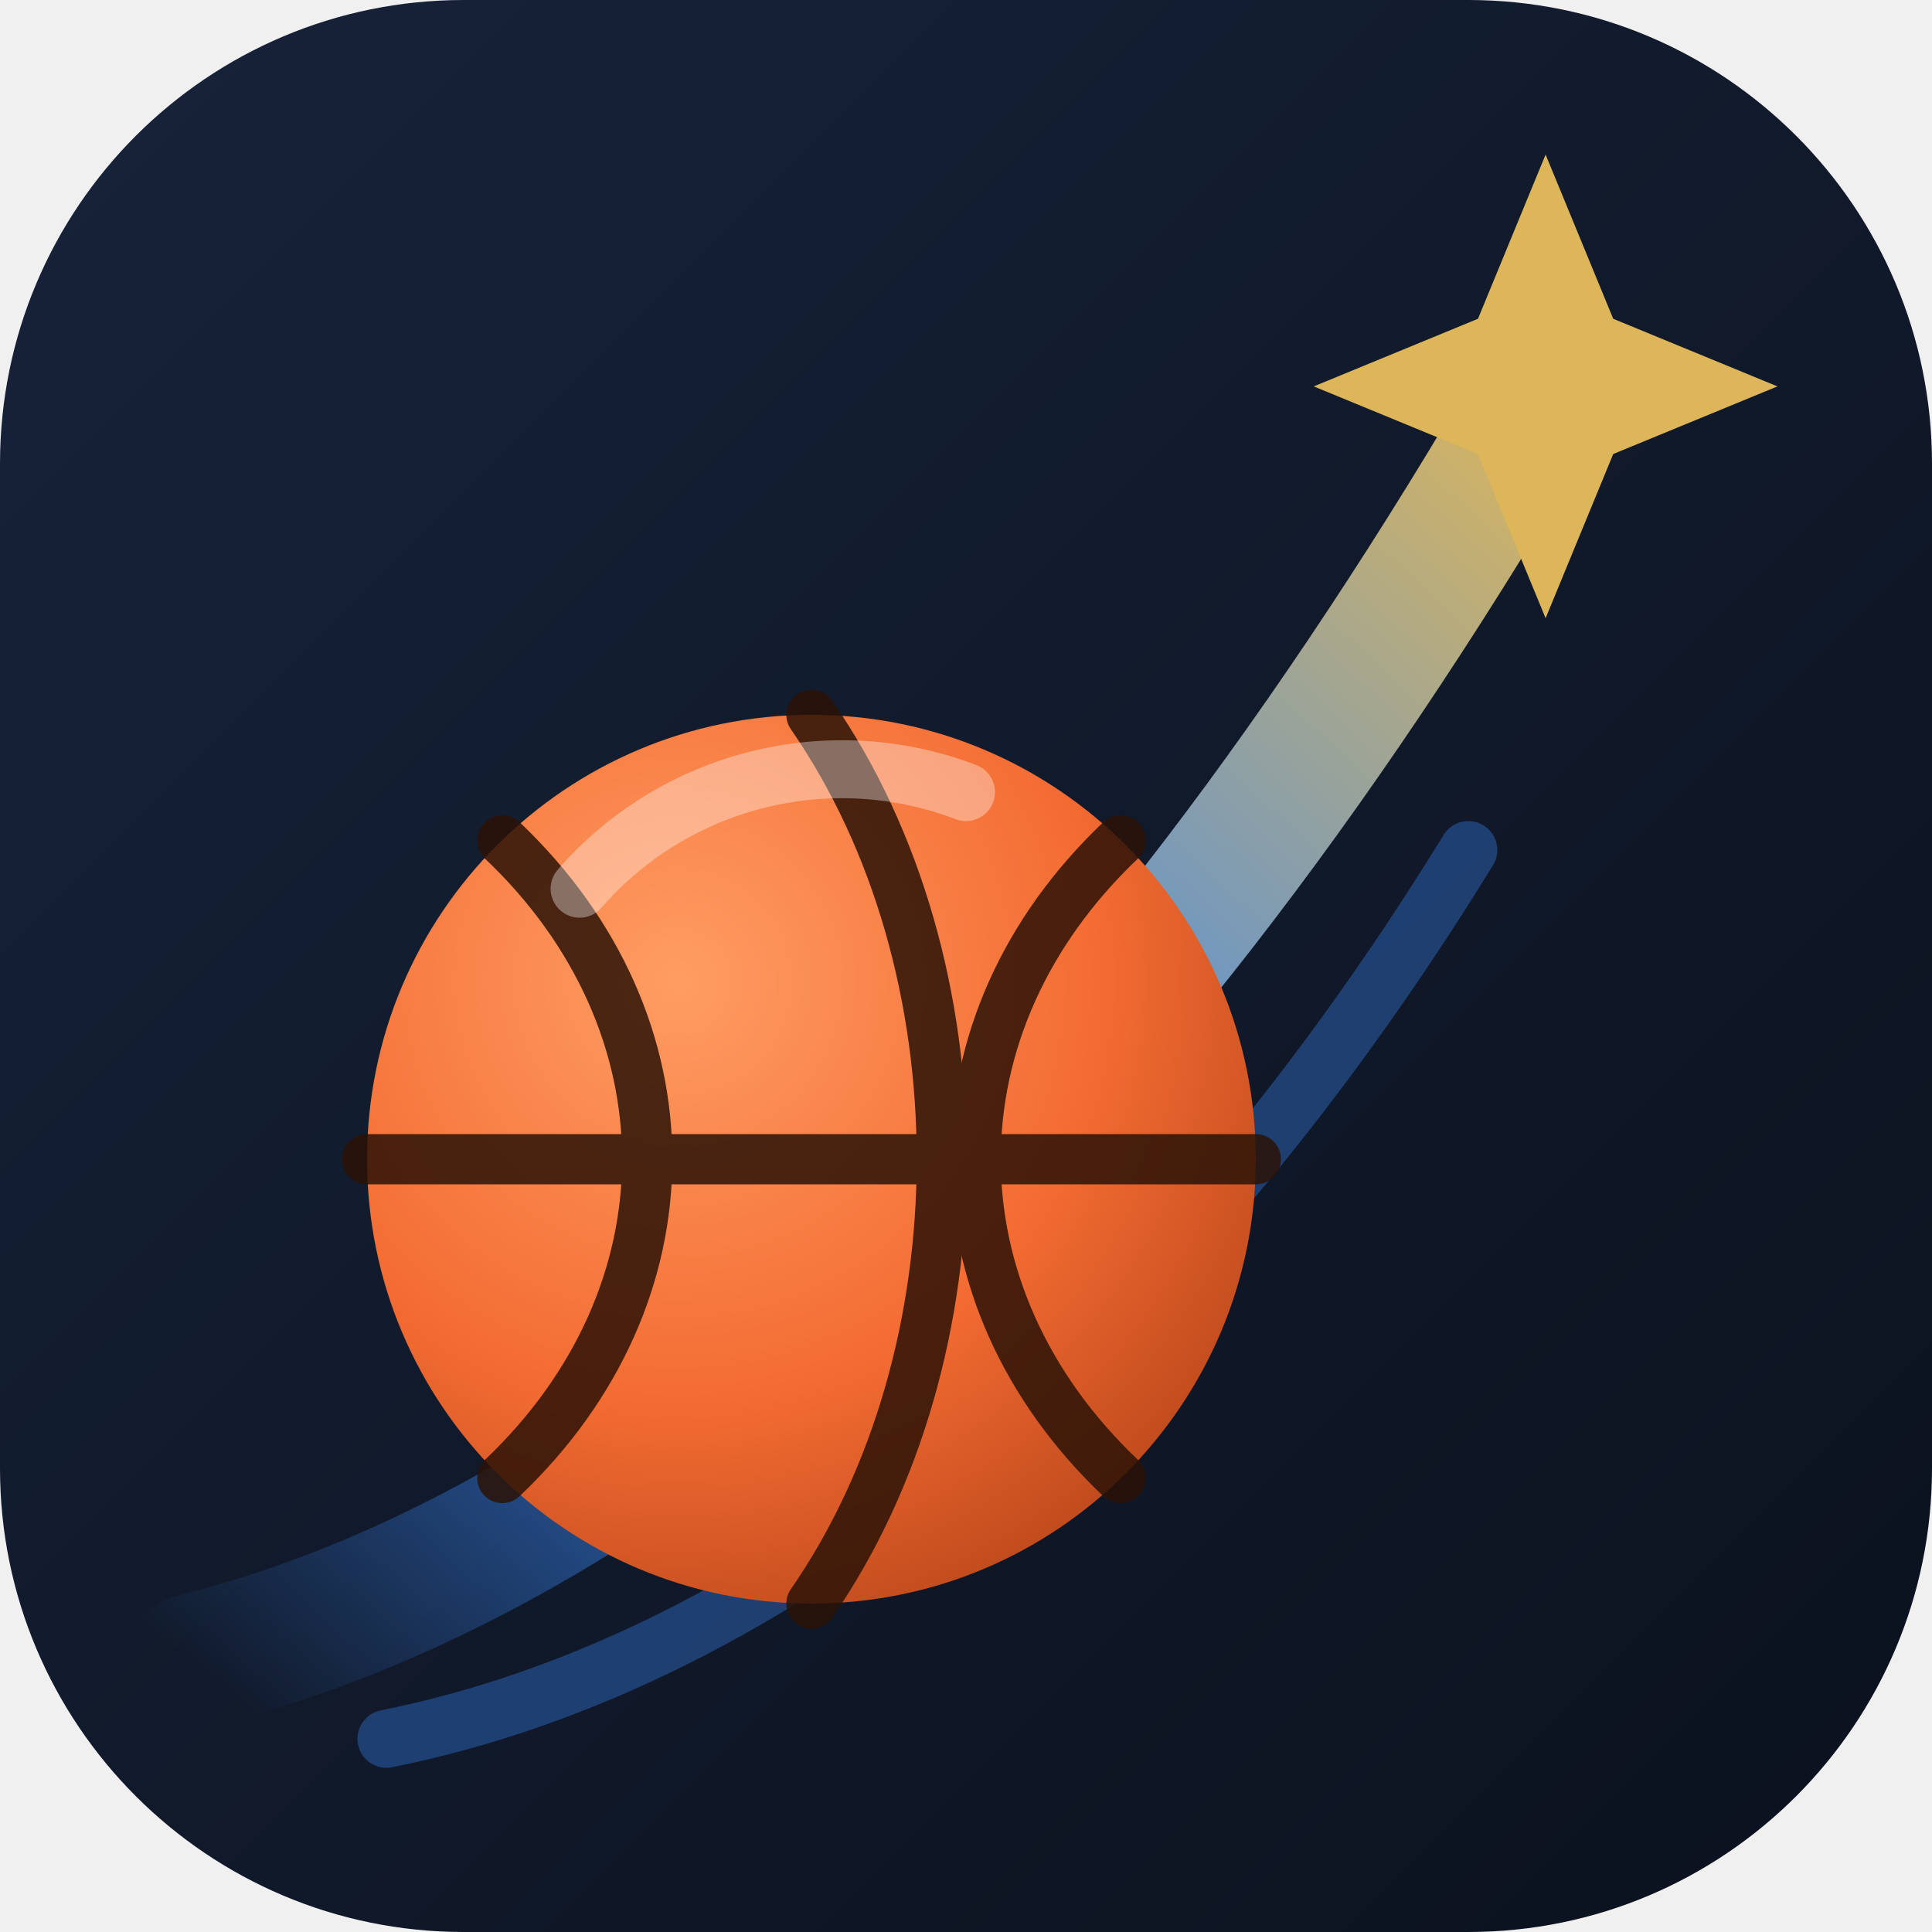
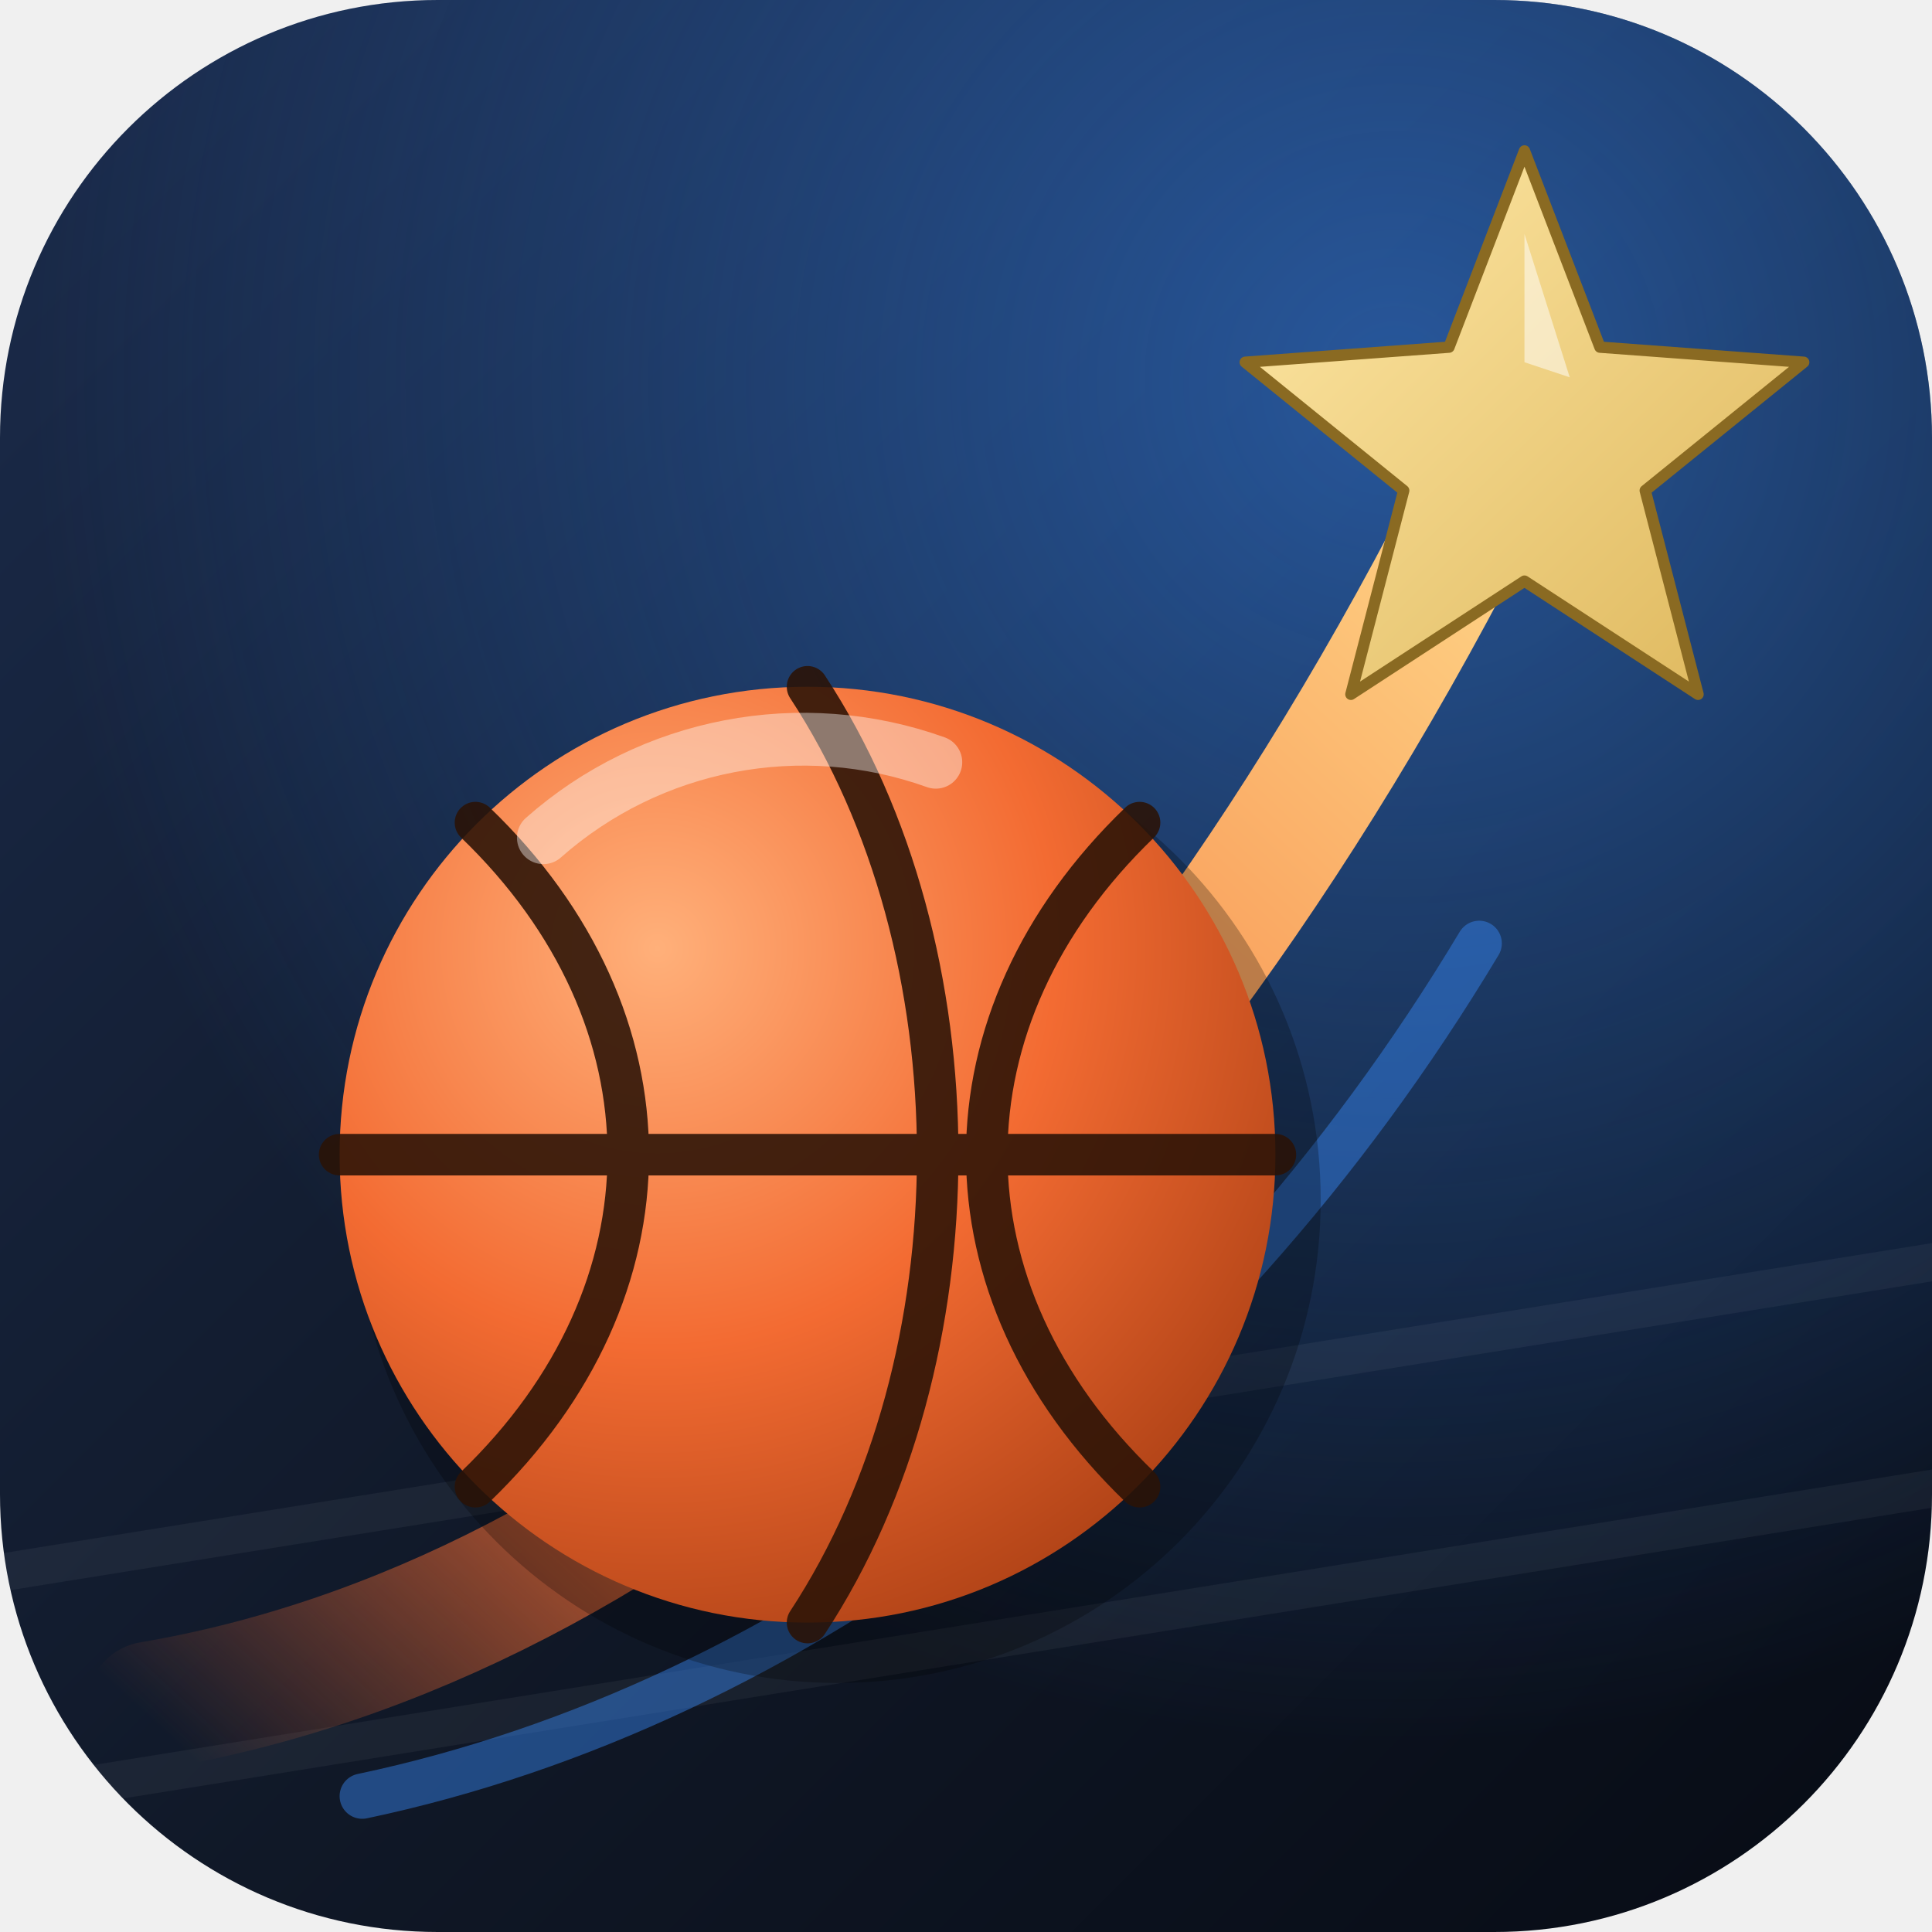
- <svg xmlns="http://www.w3.org/2000/svg" viewBox="0 0 100 100">
+ <svg xmlns="http://www.w3.org/2000/svg" viewBox="0 0 512 512">
  <defs>
    <linearGradient id="bg" x1="0" y1="0" x2="1" y2="1">
-       <stop offset="0" stop-color="#17233a" />
-       <stop offset="1" stop-color="#0b111d" />
+       <stop offset="0" stop-color="#1b2c4d" />
+       <stop offset="0.55" stop-color="#101827" />
+       <stop offset="1" stop-color="#070b14" />
    </linearGradient>
+     <radialGradient id="glow" cx="0.72" cy="0.2" r="0.7">
+       <stop offset="0" stop-color="#3988F5" stop-opacity="0.55" />
+       <stop offset="1" stop-color="#3988F5" stop-opacity="0" />
+     </radialGradient>
    <linearGradient id="arc" x1="0" y1="1" x2="1" y2="0">
-       <stop offset="0" stop-color="#3988F5" stop-opacity="0" />
-       <stop offset="0.45" stop-color="#3988F5" />
+       <stop offset="0" stop-color="#F36B32" stop-opacity="0" />
+       <stop offset="0.35" stop-color="#F36B32" />
+       <stop offset="1" stop-color="#FFD98A" />
+     </linearGradient>
+     <radialGradient id="ball" cx="0.34" cy="0.28" r="0.85">
+       <stop offset="0" stop-color="#ffb07a" />
+       <stop offset="0.5" stop-color="#F36B32" />
+       <stop offset="1" stop-color="#a53c12" />
+     </radialGradient>
+     <linearGradient id="star" x1="0" y1="0" x2="1" y2="1">
+       <stop offset="0" stop-color="#FFE9A8" />
      <stop offset="1" stop-color="#DDB65A" />
    </linearGradient>
-     <radialGradient id="ball" cx="0.35" cy="0.3" r="0.8">
-       <stop offset="0" stop-color="#ff9d63" />
-       <stop offset="0.6" stop-color="#F36B32" />
-       <stop offset="1" stop-color="#b9461a" />
-     </radialGradient>
+     <clipPath id="clip">
+       <rect width="512" height="512" rx="116" />
+     </clipPath>
  </defs>
-   <rect width="100" height="100" rx="24" fill="url(#bg)" />
-   <path d="M10 86 C 34 80, 58 58, 80 20" fill="none" stroke="url(#arc)" stroke-width="7" stroke-linecap="round" />
-   <path d="M20 90 C 40 86, 60 70, 76 44" fill="none" stroke="#3988F5" stroke-opacity="0.35" stroke-width="3" stroke-linecap="round" />
-   <g transform="translate(42 60)">
-     <circle r="23" fill="url(#ball)" />
-     <g fill="none" stroke="#2a1206" stroke-width="2.6" stroke-linecap="round" opacity="0.85">
-       <path d="M0 -23 C 9 -10, 9 10, 0 23" />
-       <path d="M-23 0 H 23" />
-       <path d="M-16 -16.5 C -6 -7, -6 7, -16 16.5" />
-       <path d="M16 -16.5 C 6 -7, 6 7, 16 16.5" />
+   <g clip-path="url(#clip)">
+     <rect width="512" height="512" fill="url(#bg)" />
+     <rect width="512" height="512" fill="url(#glow)" />
+     <g stroke="#ffffff" stroke-opacity="0.05" stroke-width="10">
+       <path d="M-20 420 L540 330" />
+       <path d="M-20 480 L540 390" />
    </g>
-     <path d="M-12 -14 A 18 18 0 0 1 8 -19" stroke="#fff" stroke-opacity="0.35" stroke-width="3" fill="none" stroke-linecap="round" />
+     <path d="M40 452 C 170 430, 300 320, 398 120" fill="none" stroke="url(#arc)" stroke-width="34" stroke-linecap="round" />
+     <path d="M96 476 C 210 452, 320 370, 392 250" fill="none" stroke="#3988F5" stroke-opacity="0.45" stroke-width="12" stroke-linecap="round" />
+     <g transform="translate(214 306)">
+       <circle r="128" fill="#000" opacity="0.25" transform="translate(8 12)" />
+       <circle r="124" fill="url(#ball)" />
+       <g fill="none" stroke="#2a1206" stroke-width="11" stroke-linecap="round" opacity="0.88">
+         <path d="M0 -124 C 46 -54, 46 54, 0 124" />
+         <path d="M-124 0 H 124" />
+         <path d="M-88 -88 C -34 -36, -34 36, -88 88" />
+         <path d="M88 -88 C 34 -36, 34 36, 88 88" />
+       </g>
+       <path d="M-70 -84 A 104 104 0 0 1 34 -104" stroke="#fff" stroke-opacity="0.4" stroke-width="14" fill="none" stroke-linecap="round" />
+     </g>
+     <path d="M404 40 L424 92 L478 96 L436 130 L450 184 L404 154 L358 184 L372 130 L330 96 L384 92 Z" fill="url(#star)" stroke="#8a6a22" stroke-width="3" stroke-linejoin="round" />
+     <path d="M404 62 L416 100 L404 96 Z" fill="#fff" opacity="0.5" />
  </g>
-   <path d="M80 8 L83.5 16.5 L92 20 L83.5 23.5 L80 32 L76.5 23.5 L68 20 L76.5 16.5 Z" fill="#DDB65A" />
</svg>
